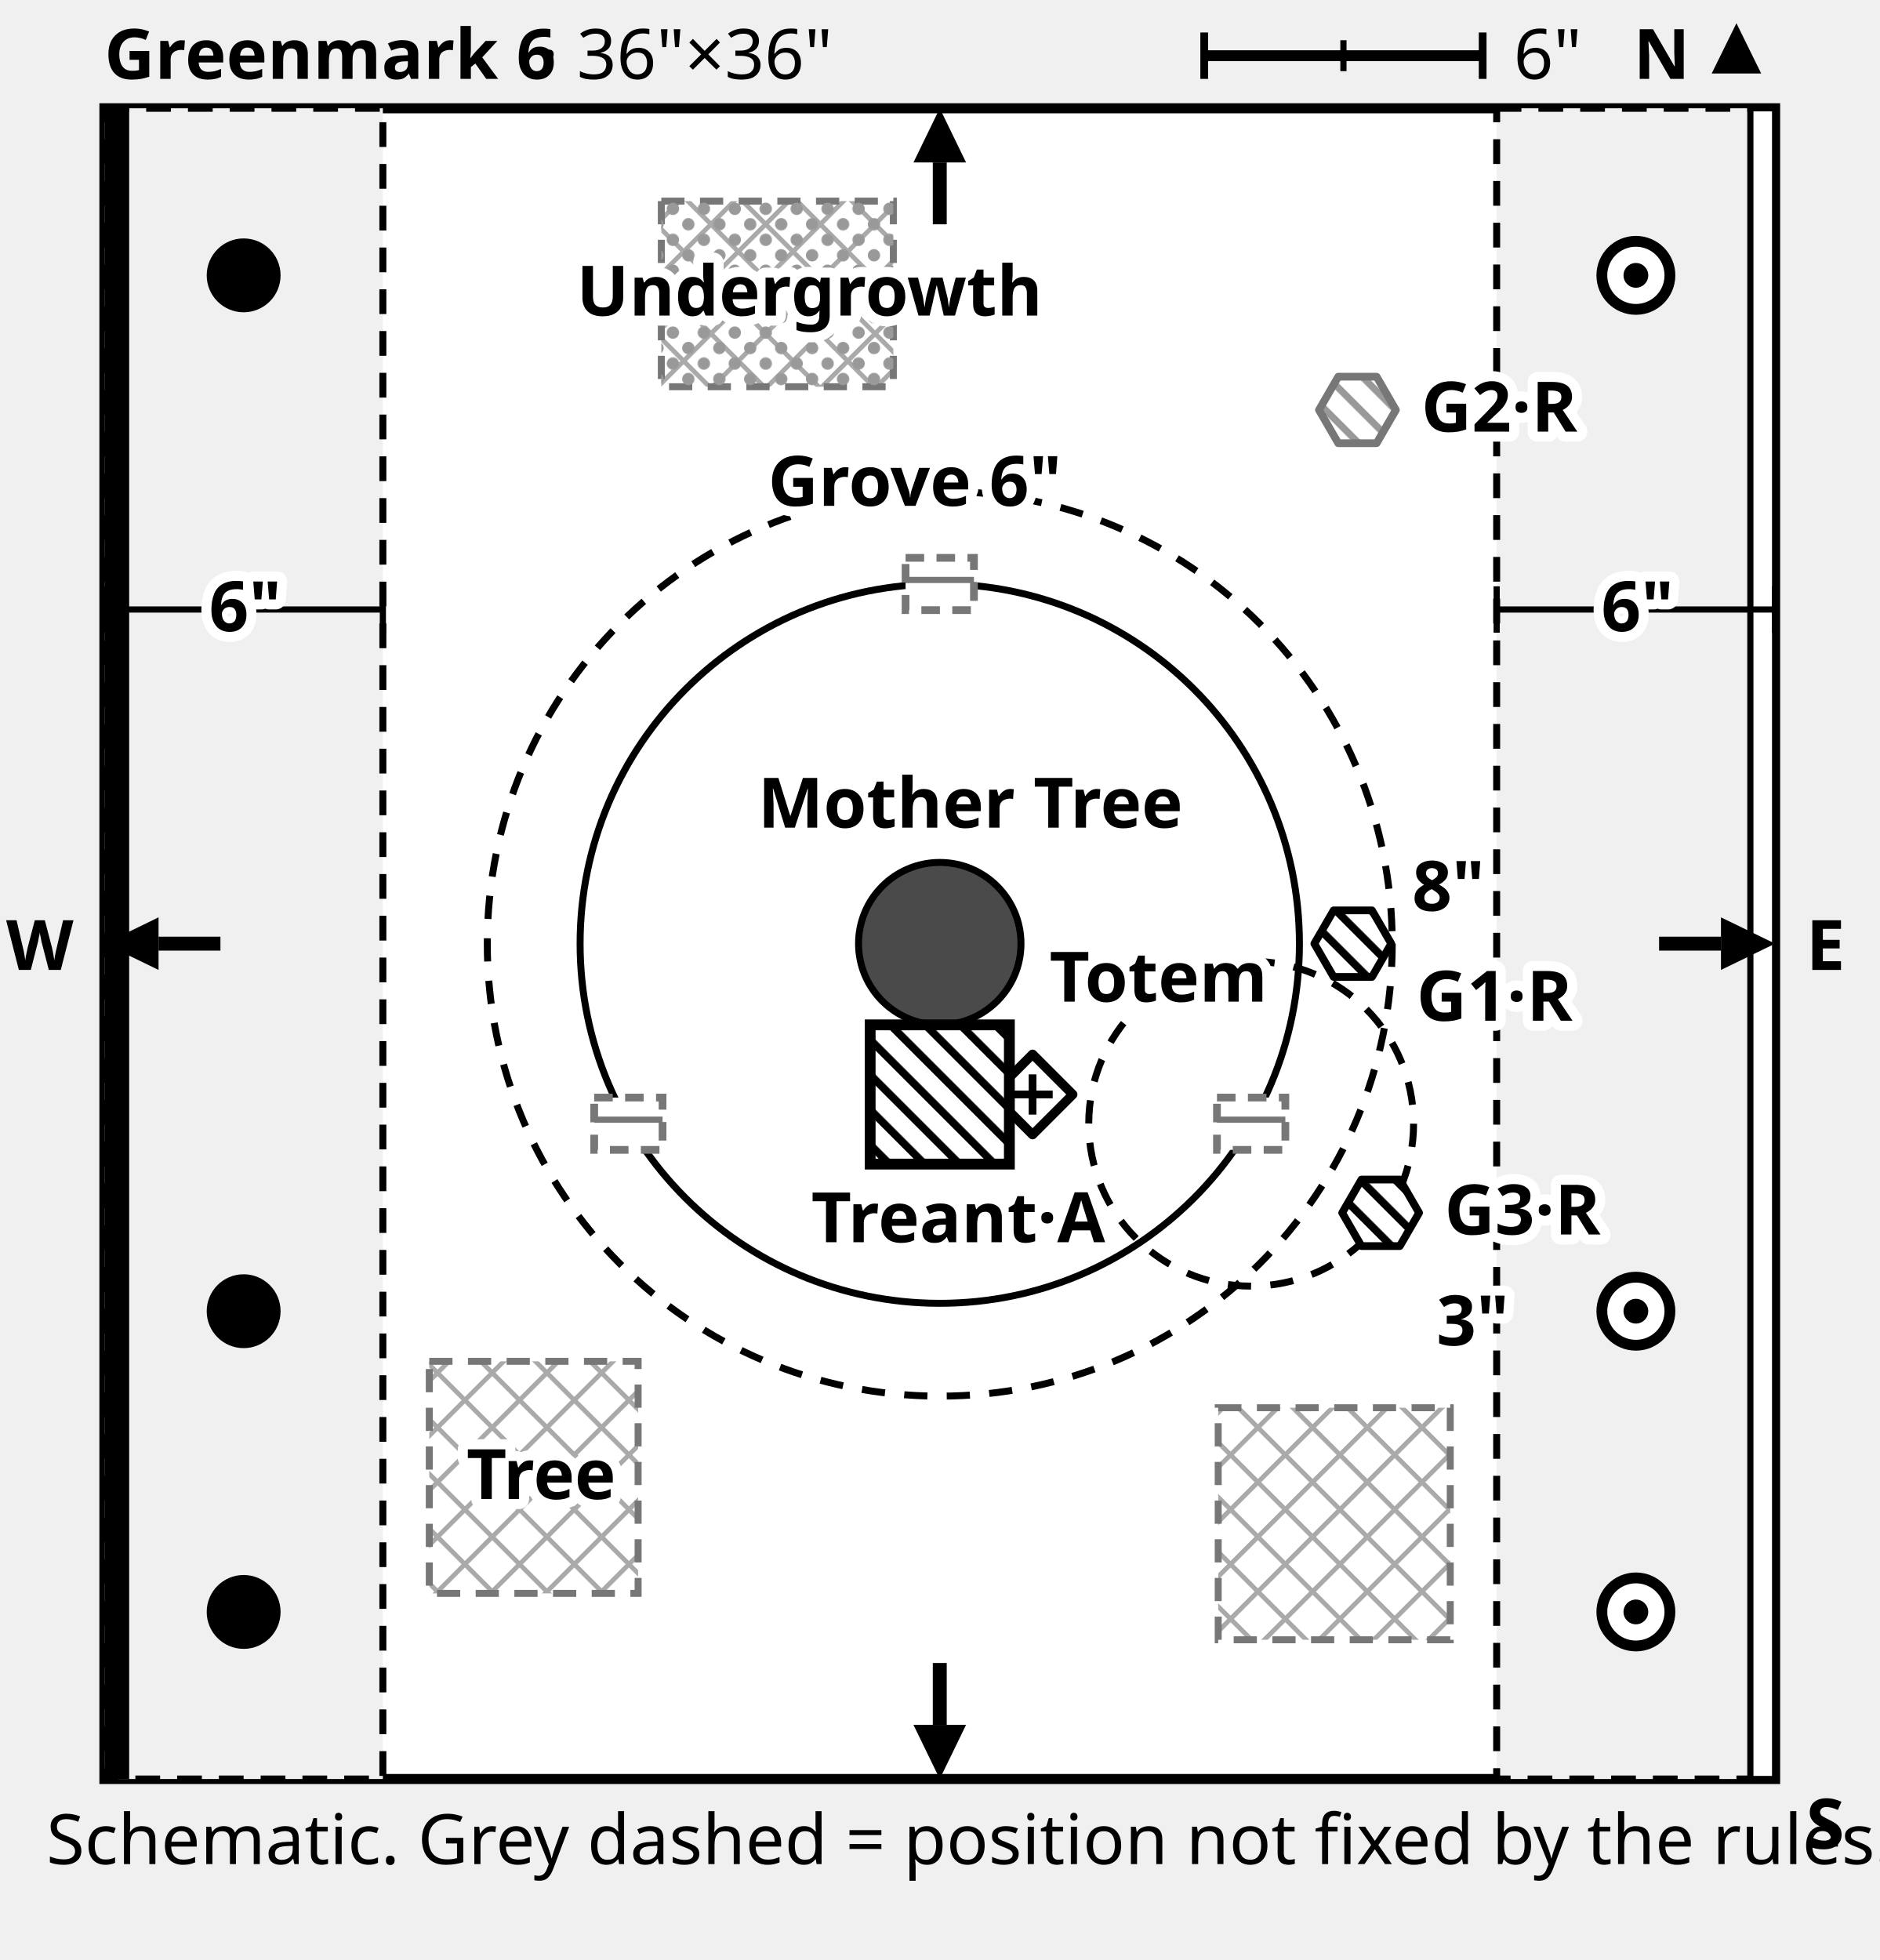
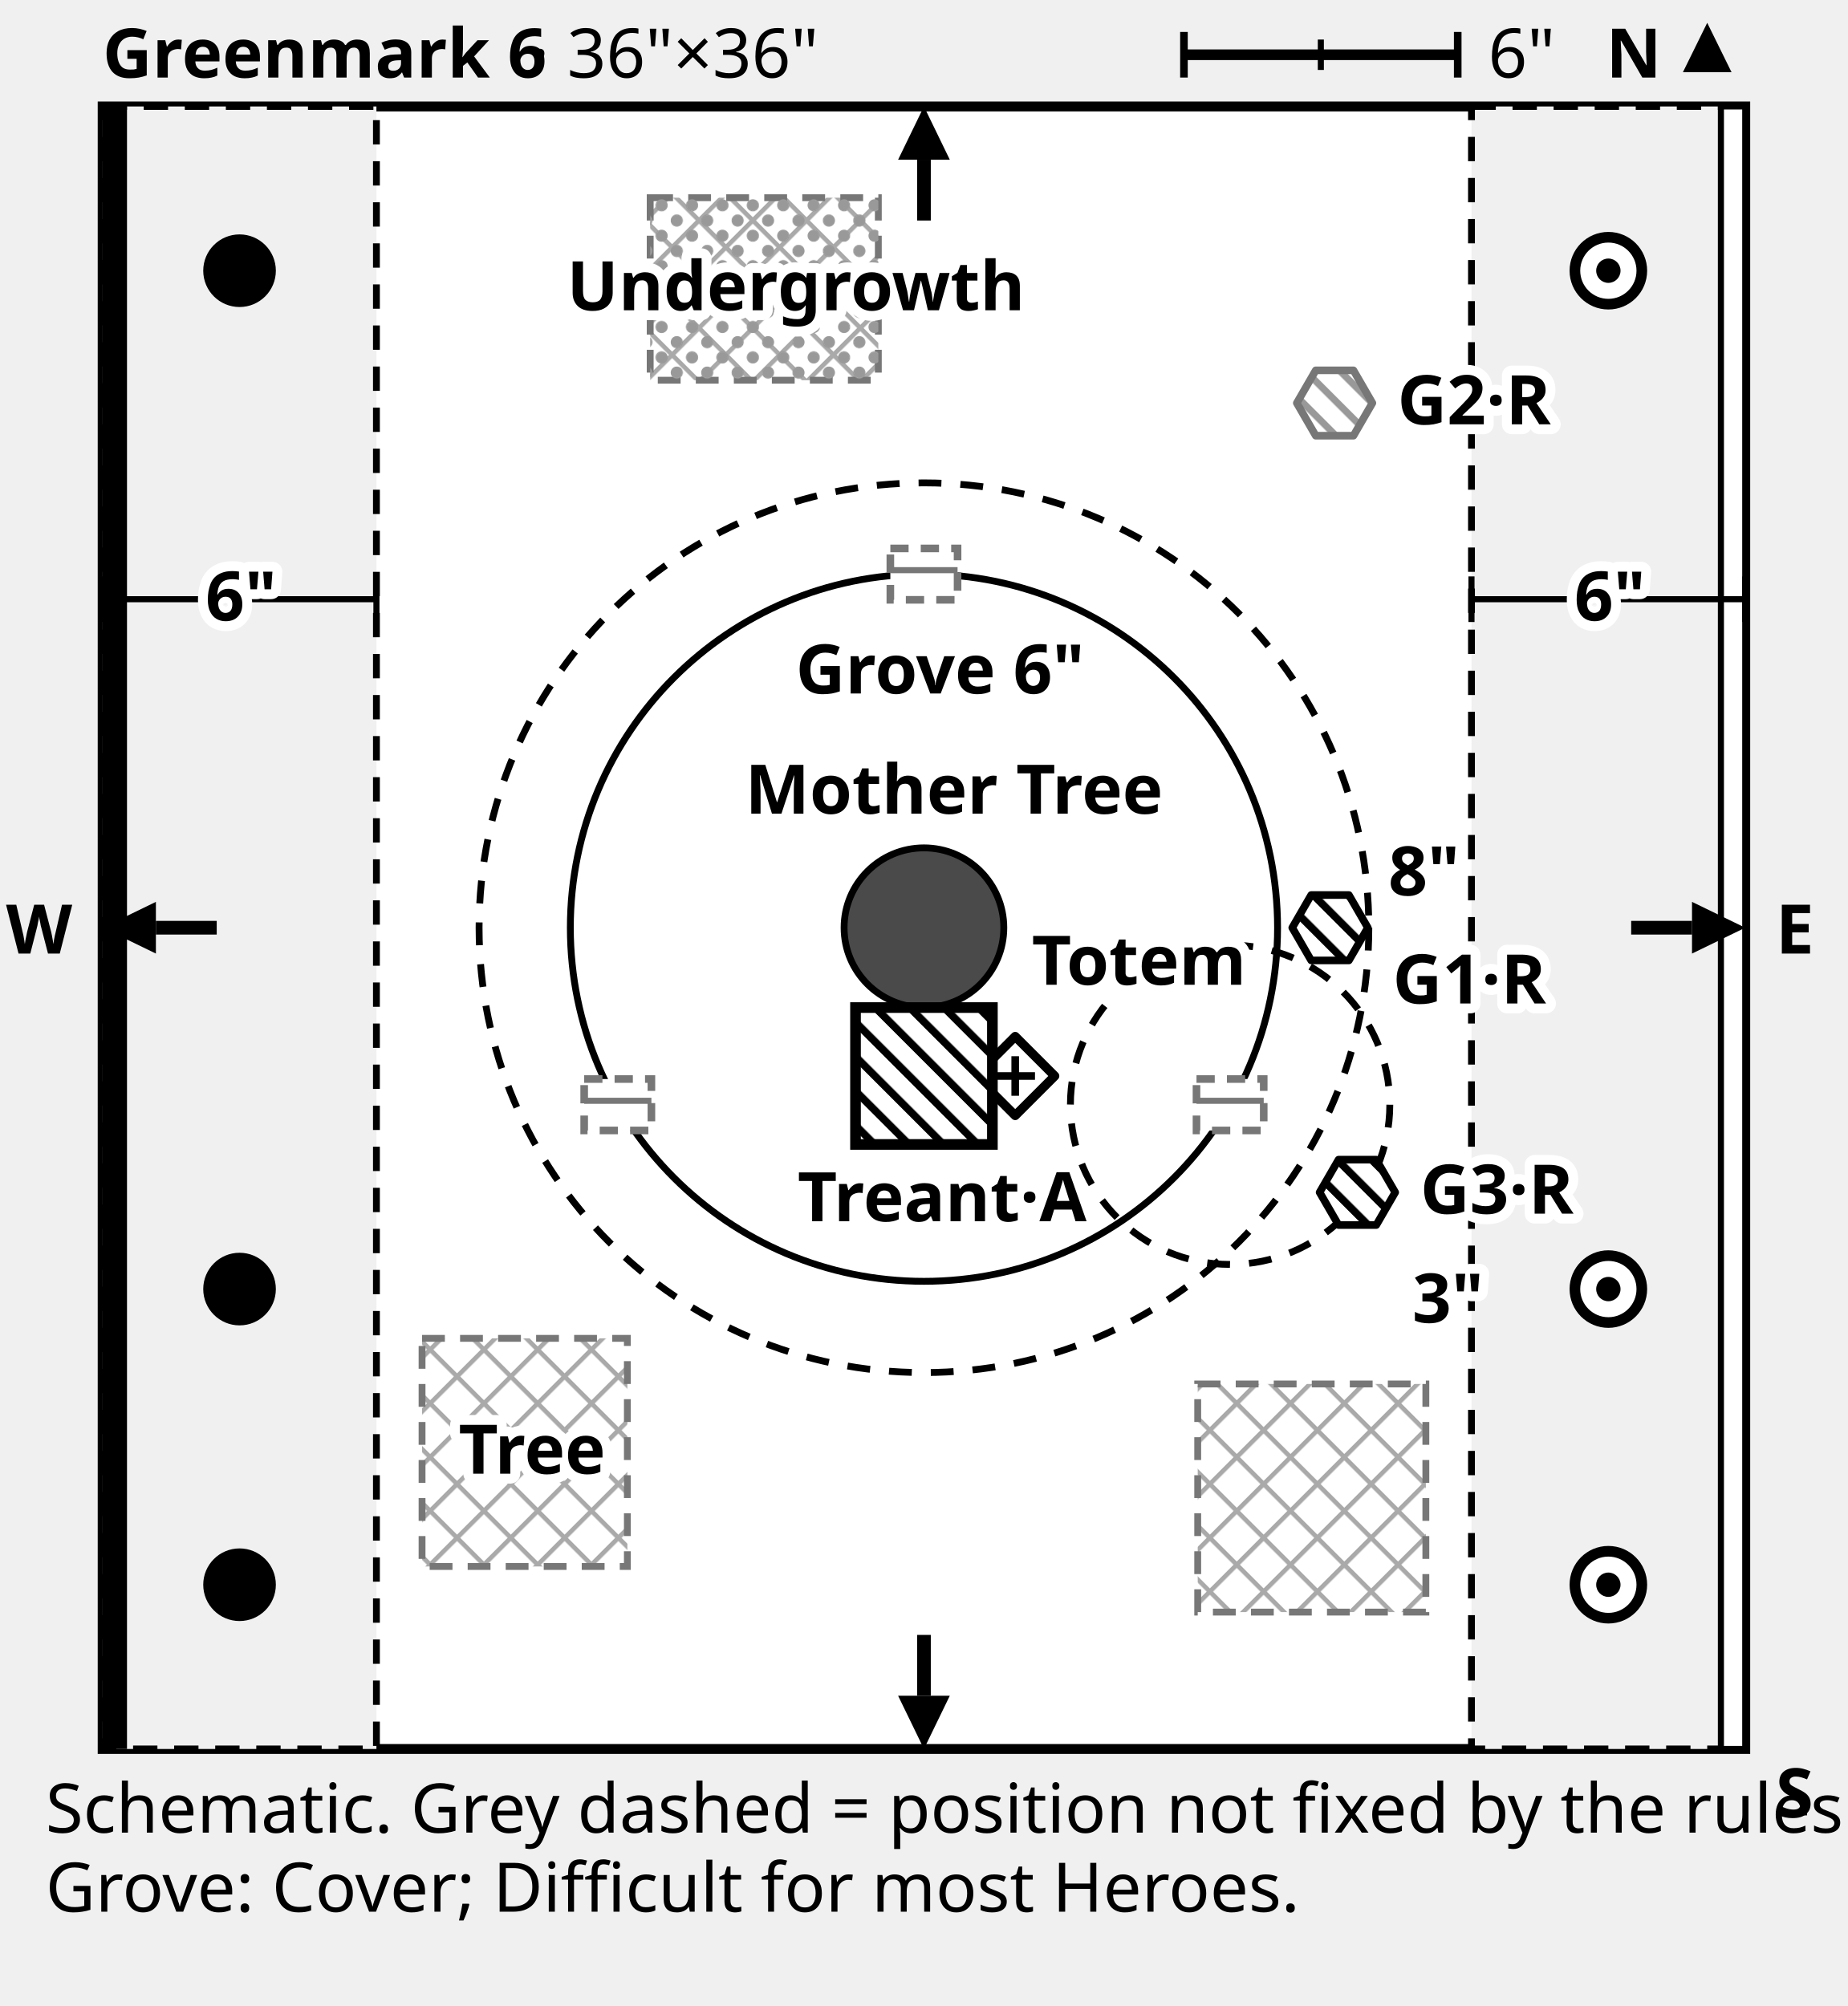
- <svg xmlns="http://www.w3.org/2000/svg" width="243pt" height="253.4pt" viewBox="0 0 243 253.4">
+ <svg xmlns="http://www.w3.org/2000/svg" width="243pt" height="263.8pt" viewBox="0 0 243 263.8">
  <defs>
    <pattern id="p-cover" width="5" height="5" patternUnits="userSpaceOnUse" patternTransform="rotate(45)">
      <rect width="5" height="5" fill="#fff" />
      <path d="M0 0.5H5M0.5 0V5" stroke="#444" stroke-width="0.7" fill="none" />
    </pattern>
    <pattern id="p-diff" width="4" height="4" patternUnits="userSpaceOnUse">
      <rect width="4" height="4" fill="#fff" />
      <circle cx="1" cy="1" r="0.75" fill="#222" />
      <circle cx="3" cy="3" r="0.75" fill="#222" />
    </pattern>
    <pattern id="p-imp" width="2.4" height="2.4" patternUnits="userSpaceOnUse" patternTransform="rotate(45)">
      <rect width="2.4" height="2.4" fill="#fff" />
      <path d="M0.4 0V2.4" stroke="#000" stroke-width="0.95" fill="none" />
    </pattern>
    <pattern id="p-mon" width="3.2" height="3.2" patternUnits="userSpaceOnUse" patternTransform="rotate(-45)">
      <rect width="3.2" height="3.2" fill="#fff" />
      <path d="M0.5 0V3.2" stroke="#000" stroke-width="1" fill="none" />
    </pattern>
    <pattern id="p-aoe" width="4" height="4" patternUnits="userSpaceOnUse" patternTransform="rotate(-45)">
      <rect width="4" height="4" fill="#fff" />
      <path d="M0.5 0V4" stroke="#777" stroke-width="1.4" fill="none" />
    </pattern>
  </defs>
  <defs>
    <pattern id="p-cover-l" width="5" height="5" patternUnits="userSpaceOnUse" patternTransform="rotate(45)">
      <rect width="5" height="5" fill="#fff" />
      <path d="M0 0.5H5M0.5 0V5" stroke="#aaa" stroke-width="0.6" fill="none" />
    </pattern>
    <pattern id="p-diff-l" width="4" height="4" patternUnits="userSpaceOnUse">
      <rect width="4" height="4" fill="#fff" />
      <circle cx="1" cy="1" r="0.7" fill="#999" />
      <circle cx="3" cy="3" r="0.7" fill="#999" />
    </pattern>
    <pattern id="p-imp-l" width="2.6" height="2.6" patternUnits="userSpaceOnUse" patternTransform="rotate(45)">
      <rect width="2.6" height="2.6" fill="#fff" />
      <path d="M0.4 0V2.6" stroke="#aaa" stroke-width="0.8" fill="none" />
    </pattern>
    <pattern id="p-mon-l" width="3.2" height="3.2" patternUnits="userSpaceOnUse" patternTransform="rotate(-45)">
      <rect width="3.2" height="3.2" fill="#fff" />
      <path d="M0.5 0V3.2" stroke="#999" stroke-width="0.9" fill="none" />
    </pattern>
    <pattern id="p-water" width="6" height="4" patternUnits="userSpaceOnUse">
      <rect width="6" height="4" fill="#fff" />
      <path d="M0 2.2Q1.5 0.4 3 2.2T6 2.2" stroke="#333" stroke-width="0.8" fill="none" />
    </pattern>
    <pattern id="p-water-l" width="6" height="4" patternUnits="userSpaceOnUse">
      <rect width="6" height="4" fill="#fff" />
      <path d="M0 2.2Q1.5 0.4 3 2.2T6 2.2" stroke="#aaa" stroke-width="0.8" fill="none" />
    </pattern>
    <pattern id="p-slip" width="6" height="6" patternUnits="userSpaceOnUse" patternTransform="rotate(-30)">
      <rect width="6" height="6" fill="#fff" />
      <path d="M0.5 1.5H3.5M3.5 4.5H5.5" stroke="#333" stroke-width="0.9" fill="none" />
    </pattern>
    <pattern id="p-slip-l" width="6" height="6" patternUnits="userSpaceOnUse" patternTransform="rotate(-30)">
      <rect width="6" height="6" fill="#fff" />
      <path d="M0.5 1.5H3.5M3.5 4.5H5.5" stroke="#aaa" stroke-width="0.9" fill="none" />
    </pattern>
    <pattern id="p-dark" width="4" height="4" patternUnits="userSpaceOnUse">
      <rect width="4" height="4" fill="#d9d9d9" />
      <path d="M0 4L4 0" stroke="#fff" stroke-width="0.9" fill="none" />
    </pattern>
    <pattern id="p-diffo" width="4" height="4" patternUnits="userSpaceOnUse">
      <circle cx="1" cy="1" r="0.8" fill="#222" />
      <circle cx="3" cy="3" r="0.8" fill="#222" />
    </pattern>
    <pattern id="p-diffo-l" width="4" height="4" patternUnits="userSpaceOnUse">
      <circle cx="1" cy="1" r="0.8" fill="#999" />
      <circle cx="3" cy="3" r="0.8" fill="#999" />
    </pattern>
    <pattern id="p-chasm" width="6" height="6" patternUnits="userSpaceOnUse">
      <rect width="6" height="6" fill="#d4d4d4" />
      <path d="M1.5 0V6M4.5 0V6" stroke="#333" stroke-width="1.1" stroke-dasharray="2.6 1.6" fill="none" />
    </pattern>
    <pattern id="p-chasm-l" width="6" height="6" patternUnits="userSpaceOnUse">
      <rect width="6" height="6" fill="#efefef" />
      <path d="M1.5 0V6M4.5 0V6" stroke="#aaa" stroke-width="1.1" stroke-dasharray="2.6 1.6" fill="none" />
    </pattern>
    <clipPath id="bclip">
      <rect x="13.5" y="14" width="216" height="216" />
    </clipPath>
  </defs>
  <rect x="13.5" y="14" width="216" height="216" fill="#fff" stroke="#000" stroke-width="1.3" />
  <g data-glyph="zone-A">
    <rect x="13.5" y="14" width="36" height="216" fill="#f0f0f0" stroke="#000" stroke-width="0.9" stroke-dasharray="3.2 2.2" />
    <rect x="13.5" y="14" width="3.2" height="216" fill="#000" />
  </g>
  <g data-glyph="dim">
    <line x1="13.5" y1="78.8" x2="49.5" y2="78.8" stroke="#000" stroke-width="0.8" stroke-linecap="butt" />
    <line x1="13.5" y1="75.8" x2="13.5" y2="81.8" stroke="#000" stroke-width="0.8" stroke-linecap="butt" />
    <line x1="49.5" y1="75.8" x2="49.5" y2="81.8" stroke="#000" stroke-width="0.8" stroke-linecap="butt" />
  </g>
  <g data-glyph="zone-B">
    <rect x="193.5" y="14" width="36" height="216" fill="#f0f0f0" stroke="#000" stroke-width="0.9" stroke-dasharray="3.2 2.2" />
    <rect x="226.3" y="14" width="3.2" height="216" fill="#fff" stroke="#000" stroke-width="0.8" />
  </g>
  <g data-glyph="dim">
    <line x1="193.5" y1="78.8" x2="229.5" y2="78.8" stroke="#000" stroke-width="0.8" stroke-linecap="butt" />
    <line x1="193.5" y1="75.8" x2="193.5" y2="81.8" stroke="#000" stroke-width="0.8" stroke-linecap="butt" />
    <line x1="229.5" y1="75.8" x2="229.5" y2="81.8" stroke="#000" stroke-width="0.8" stroke-linecap="butt" />
  </g>
  <g data-glyph="ter-open">
    <circle cx="121.5" cy="122" r="46.5" fill="none" stroke="#000" stroke-width="0.9" />
  </g>
  <g data-glyph="ter-blocking">
    <circle cx="121.5" cy="122" r="10.5" fill="#4a4a4a" stroke="#000" stroke-width="0.9" />
  </g>
  <g data-glyph="ter-cover" data-state="illus">
    <rect x="55.5" y="176" width="27" height="30" fill="url(#p-cover-l)" stroke="#777" stroke-width="0.9" stroke-dasharray="3 2" />
  </g>
  <g data-glyph="ter-cover" data-state="illus">
    <rect x="157.5" y="182" width="30" height="30" fill="url(#p-cover-l)" stroke="#777" stroke-width="0.9" stroke-dasharray="3 2" />
  </g>
  <g data-glyph="ter-coverdiff" data-state="illus">
    <rect x="85.5" y="26" width="30" height="24" fill="url(#p-cover-l)" stroke="#777" stroke-width="0.9" stroke-dasharray="3 2" />
    <rect x="85.5" y="26" width="30" height="24" fill="url(#p-diffo-l)" />
  </g>
  <g data-glyph="ring">
    <g clip-path="url(#bclip)">
      <circle cx="121.5" cy="122" r="58.5" fill="none" stroke="#000" stroke-width="0.9" stroke-dasharray="3 2.5" />
    </g>
  </g>
  <g data-glyph="ring">
    <g clip-path="url(#bclip)">
      <circle cx="161.76" cy="145.28" r="21" fill="none" stroke="#000" stroke-width="0.9" stroke-dasharray="3 2.5" />
    </g>
  </g>
  <g data-glyph="obj">
    <polygon points="133.5,136.3 138.7,141.5 133.5,146.7 128.3,141.5" fill="#fff" stroke="#000" stroke-width="1.2" stroke-linejoin="round" />
    <line x1="130.9" y1="141.5" x2="136.1" y2="141.5" stroke="#000" stroke-width="1" stroke-linecap="butt" />
    <line x1="133.5" y1="138.9" x2="133.5" y2="144.1" stroke="#000" stroke-width="1" stroke-linecap="butt" />
  </g>
  <g data-glyph="chest" data-state="illus">
    <rect x="117.08" y="72.12" width="8.84" height="6.76" fill="#fff" stroke="#777" stroke-width="1" stroke-dasharray="2.4 1.6" />
    <line x1="117.08" y1="74.98" x2="125.92" y2="74.98" stroke="#777" stroke-width="0.8" stroke-linecap="butt" />
  </g>
  <g data-glyph="chest" data-state="illus">
    <rect x="157.34" y="141.9" width="8.84" height="6.76" fill="#fff" stroke="#777" stroke-width="1" stroke-dasharray="2.4 1.6" />
    <line x1="157.34" y1="144.76" x2="166.18" y2="144.76" stroke="#777" stroke-width="0.8" stroke-linecap="butt" />
  </g>
  <g data-glyph="chest" data-state="illus">
    <rect x="76.82" y="141.9" width="8.84" height="6.76" fill="#fff" stroke="#777" stroke-width="1" stroke-dasharray="2.4 1.6" />
    <line x1="76.82" y1="144.76" x2="85.66" y2="144.76" stroke="#777" stroke-width="0.8" stroke-linecap="butt" />
  </g>
  <g data-glyph="mon-H">
    <rect x="112.5" y="132.5" width="18" height="18" fill="url(#p-mon)" stroke="#000" stroke-width="1.4" />
  </g>
  <g data-glyph="mon">
    <polygon points="179.87,122 177.38,126.3 172.42,126.3 169.93,122 172.42,117.7 177.38,117.7" fill="url(#p-mon)" stroke="#000" stroke-width="1" stroke-linejoin="round" />
  </g>
  <g data-glyph="mon" data-state="illus">
    <polygon points="180.47,53 177.98,57.3 173.02,57.3 170.53,53 173.02,48.7 177.98,48.7" fill="url(#p-mon-l)" stroke="#777" stroke-width="1" stroke-linejoin="round" />
  </g>
  <g data-glyph="mon">
    <polygon points="183.47,156.8 180.98,161.1 176.02,161.1 173.53,156.8 176.02,152.5 180.98,152.5" fill="url(#p-mon)" stroke="#000" stroke-width="1" stroke-linejoin="round" />
  </g>
  <g data-glyph="arr-exit">
    <line x1="121.5" y1="29" x2="121.5" y2="21" stroke="#000" stroke-width="1.8" stroke-linecap="butt" />
    <polygon points="121.5,14 124.9,21 118.1,21" fill="#000" />
  </g>
  <g data-glyph="arr-exit">
    <line x1="214.5" y1="122" x2="222.5" y2="122" stroke="#000" stroke-width="1.8" stroke-linecap="butt" />
    <polygon points="229.5,122 222.5,125.4 222.5,118.6" fill="#000" />
  </g>
  <g data-glyph="arr-exit">
    <line x1="121.5" y1="215" x2="121.5" y2="223" stroke="#000" stroke-width="1.8" stroke-linecap="butt" />
    <polygon points="121.5,230 118.1,223 124.9,223" fill="#000" />
  </g>
  <g data-glyph="arr-exit">
    <line x1="28.5" y1="122" x2="20.5" y2="122" stroke="#000" stroke-width="1.8" stroke-linecap="butt" />
    <polygon points="13.5,122 20.5,118.6 20.5,125.4" fill="#000" />
  </g>
  <g data-glyph="hero-A">
    <circle cx="31.5" cy="35.6" r="4.4" fill="#000" stroke="#000" stroke-width="0.75" />
  </g>
  <g data-glyph="hero-A">
    <circle cx="31.5" cy="169.52" r="4.4" fill="#000" stroke="#000" stroke-width="0.75" />
  </g>
  <g data-glyph="hero-A">
    <circle cx="31.5" cy="208.4" r="4.4" fill="#000" stroke="#000" stroke-width="0.75" />
  </g>
  <g data-glyph="hero-B">
    <circle cx="211.5" cy="35.6" r="4.4" fill="#fff" stroke="#000" stroke-width="1.4" />
    <circle cx="211.5" cy="35.6" r="1.6" fill="#000" />
  </g>
  <g data-glyph="hero-B">
    <circle cx="211.5" cy="169.52" r="4.4" fill="#fff" stroke="#000" stroke-width="1.4" />
    <circle cx="211.5" cy="169.52" r="1.6" fill="#000" />
  </g>
  <g data-glyph="hero-B">
    <circle cx="211.5" cy="208.4" r="4.4" fill="#fff" stroke="#000" stroke-width="1.4" />
    <circle cx="211.5" cy="208.4" r="1.6" fill="#000" />
  </g>
  <text x="27.02" y="81.6" font-family="'Source Sans 3'" font-size="9" font-weight="600" fill="#000" stroke="#fff" stroke-width="2.6" stroke-linejoin="round" paint-order="stroke">6"</text>
  <text x="207.02" y="81.6" font-family="'Source Sans 3'" font-size="9" font-weight="600" fill="#000" stroke="#fff" stroke-width="2.6" stroke-linejoin="round" paint-order="stroke">6"</text>
+   <text x="104.64" y="91.2" font-family="'Source Sans 3'" font-size="9" font-weight="600" fill="#000" stroke="#fff" stroke-width="2.6" stroke-linejoin="round" paint-order="stroke">Grove 6"</text>
  <text x="60.3" y="193.8" font-family="'Source Sans 3'" font-size="9" font-weight="600" fill="#000" stroke="#fff" stroke-width="2.6" stroke-linejoin="round" paint-order="stroke">Tree</text>
  <text x="74.54" y="40.8" font-family="'Source Sans 3'" font-size="9" font-weight="600" fill="#000" stroke="#fff" stroke-width="2.6" stroke-linejoin="round" paint-order="stroke">Undergrowth</text>
  <text x="182.57" y="117.75" font-family="'Source Sans 3'" font-size="9" font-weight="600" fill="#000" stroke="#fff" stroke-width="2.6" stroke-linejoin="round" paint-order="stroke">8"</text>
  <text x="185.72" y="173.93" font-family="'Source Sans 3'" font-size="9" font-weight="600" fill="#000" stroke="#fff" stroke-width="2.6" stroke-linejoin="round" paint-order="stroke">3"</text>
-   <text x="99.3" y="65.4" font-family="'Source Sans 3'" font-size="9" font-weight="600" fill="#000" stroke="#fff" stroke-width="2.6" stroke-linejoin="round" paint-order="stroke">Grove 6"</text>
  <text x="97.98" y="107" font-family="'Source Sans 3'" font-size="9" font-weight="600" fill="#000" stroke="#fff" stroke-width="2.6" stroke-linejoin="round" paint-order="stroke">Mother Tree</text>
  <text x="135.67" y="129.5" font-family="'Source Sans 3'" font-size="9" font-weight="600" fill="#000" stroke="#fff" stroke-width="2.6" stroke-linejoin="round" paint-order="stroke">Totem</text>
  <text x="104.87" y="160.6" font-family="'Source Sans 3'" font-size="9" font-weight="600" fill="#000" stroke="#fff" stroke-width="2.6" stroke-linejoin="round" paint-order="stroke">Treant·A</text>
  <text x="183.14" y="131.96" font-family="'Source Sans 3'" font-size="9" font-weight="600" fill="#000" stroke="#fff" stroke-width="2.6" stroke-linejoin="round" paint-order="stroke">G1·R</text>
  <text x="183.76" y="55.8" font-family="'Source Sans 3'" font-size="9" font-weight="600" fill="#000" stroke="#fff" stroke-width="2.6" stroke-linejoin="round" paint-order="stroke">G2·R</text>
  <text x="186.76" y="159.6" font-family="'Source Sans 3'" font-size="9" font-weight="600" fill="#000" stroke="#fff" stroke-width="2.6" stroke-linejoin="round" paint-order="stroke">G3·R</text>
  <text x="13.5" y="10.2" font-weight="700" font-family="'Source Sans 3'" font-size="9" fill="#000">Greenmark 6</text>
  <text x="69.82" y="10.2" font-weight="400" font-family="'Source Sans 3'" font-size="9" fill="#000">·  36"×36"</text>
  <g data-glyph="compass">
    <polygon points="224.5,3 221.3,9.5 227.7,9.5" fill="#000" />
    <text x="218.5" y="10.2" font-weight="700" font-family="'Source Sans 3'" font-size="9" fill="#000" text-anchor="end">N</text>
  </g>
  <g data-glyph="scale">
    <line x1="155.69" y1="7.2" x2="191.69" y2="7.2" stroke="#000" stroke-width="1.4" stroke-linecap="butt" />
    <line x1="155.69" y1="4.2" x2="155.69" y2="10.2" stroke="#000" stroke-width="1" stroke-linecap="butt" />
    <line x1="191.69" y1="4.2" x2="191.69" y2="10.2" stroke="#000" stroke-width="1" stroke-linecap="butt" />
    <line x1="173.69" y1="5.2" x2="173.69" y2="9.2" stroke="#000" stroke-width="0.8" stroke-linecap="butt" />
    <text x="195.69" y="10.2" font-weight="400" font-family="'Source Sans 3'" font-size="9" fill="#000">6"</text>
  </g>
  <text x="9.5" y="125.4" font-weight="700" font-family="'Source Sans 3'" font-size="9" fill="#000" text-anchor="end">W</text>
  <text x="233.5" y="125.4" font-weight="700" font-family="'Source Sans 3'" font-size="9" fill="#000">E</text>
  <text x="233.5" y="239" font-weight="700" font-family="'Source Sans 3'" font-size="9" fill="#000">S</text>
  <text x="6" y="241" font-weight="400" font-family="'Source Sans 3'" font-size="9" fill="#000">Schematic. Grey dashed = position not fixed by the rules.</text>
+   <text x="6" y="251.4" font-weight="400" font-family="'Source Sans 3'" font-size="9" fill="#000">Grove: Cover; Difficult for most Heroes.</text>
</svg>
